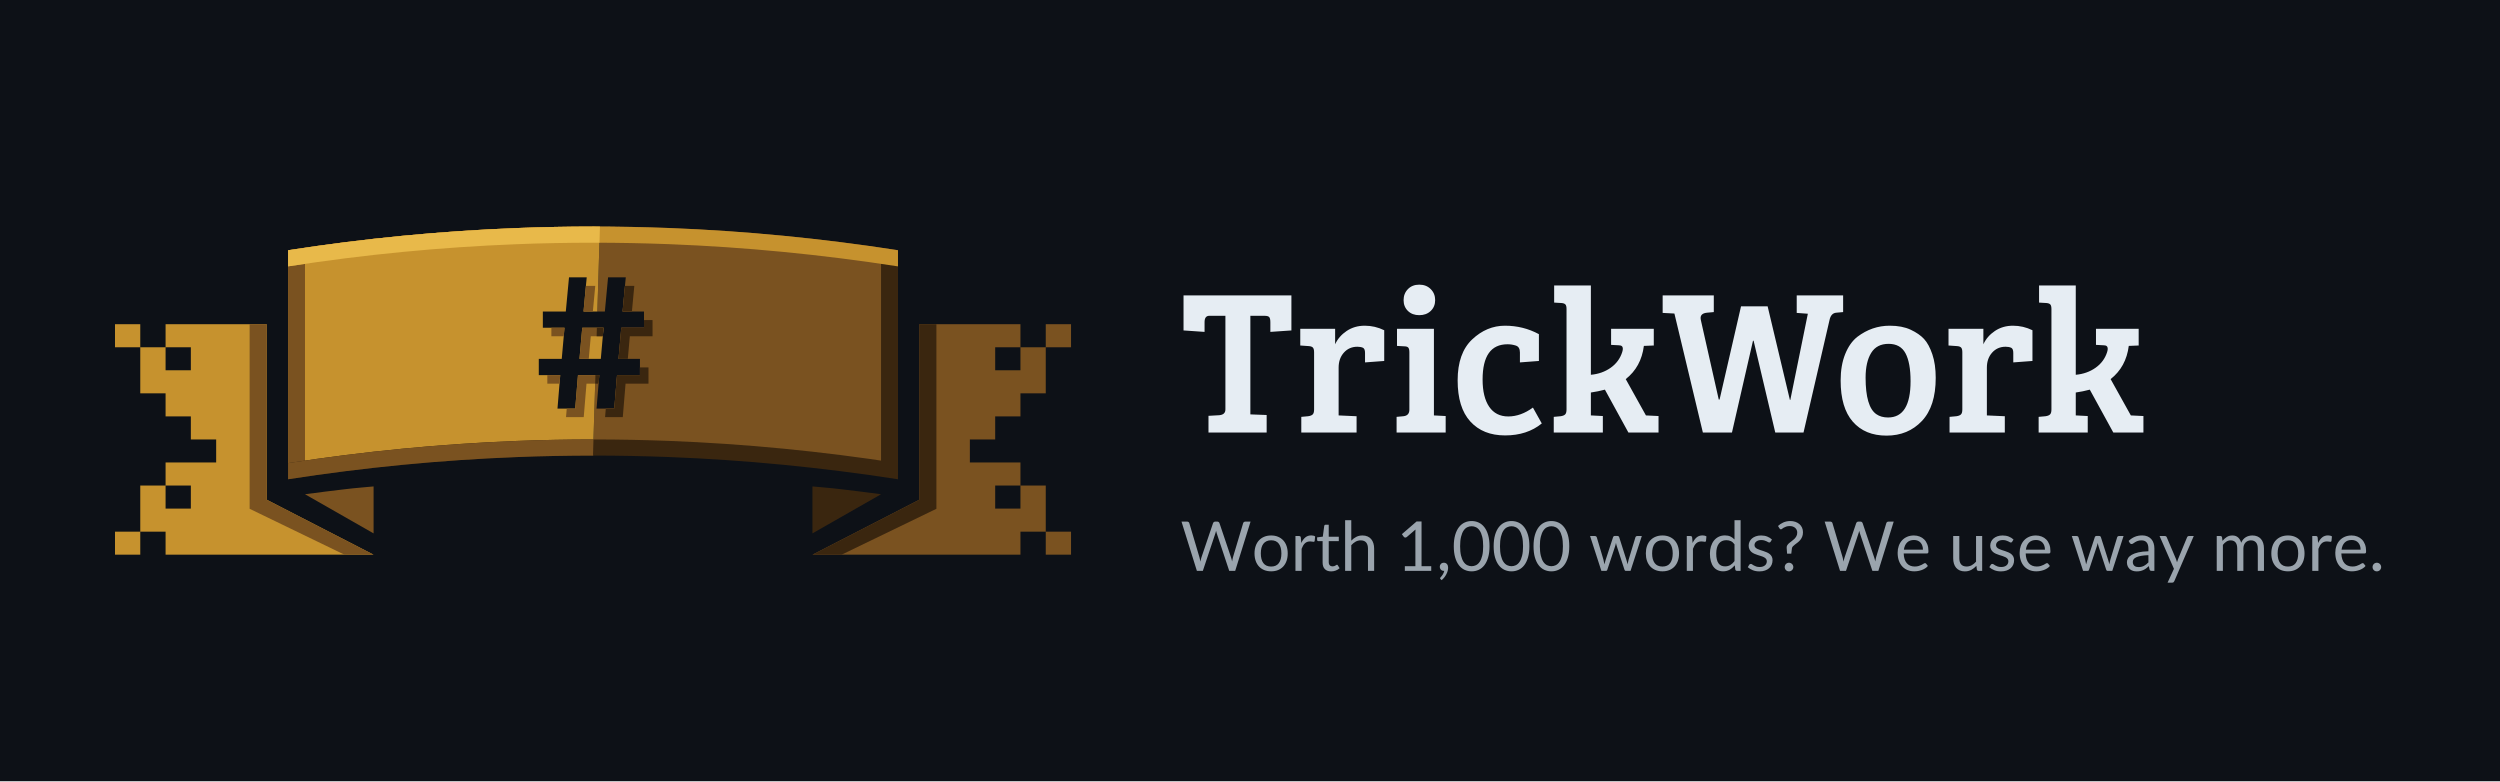
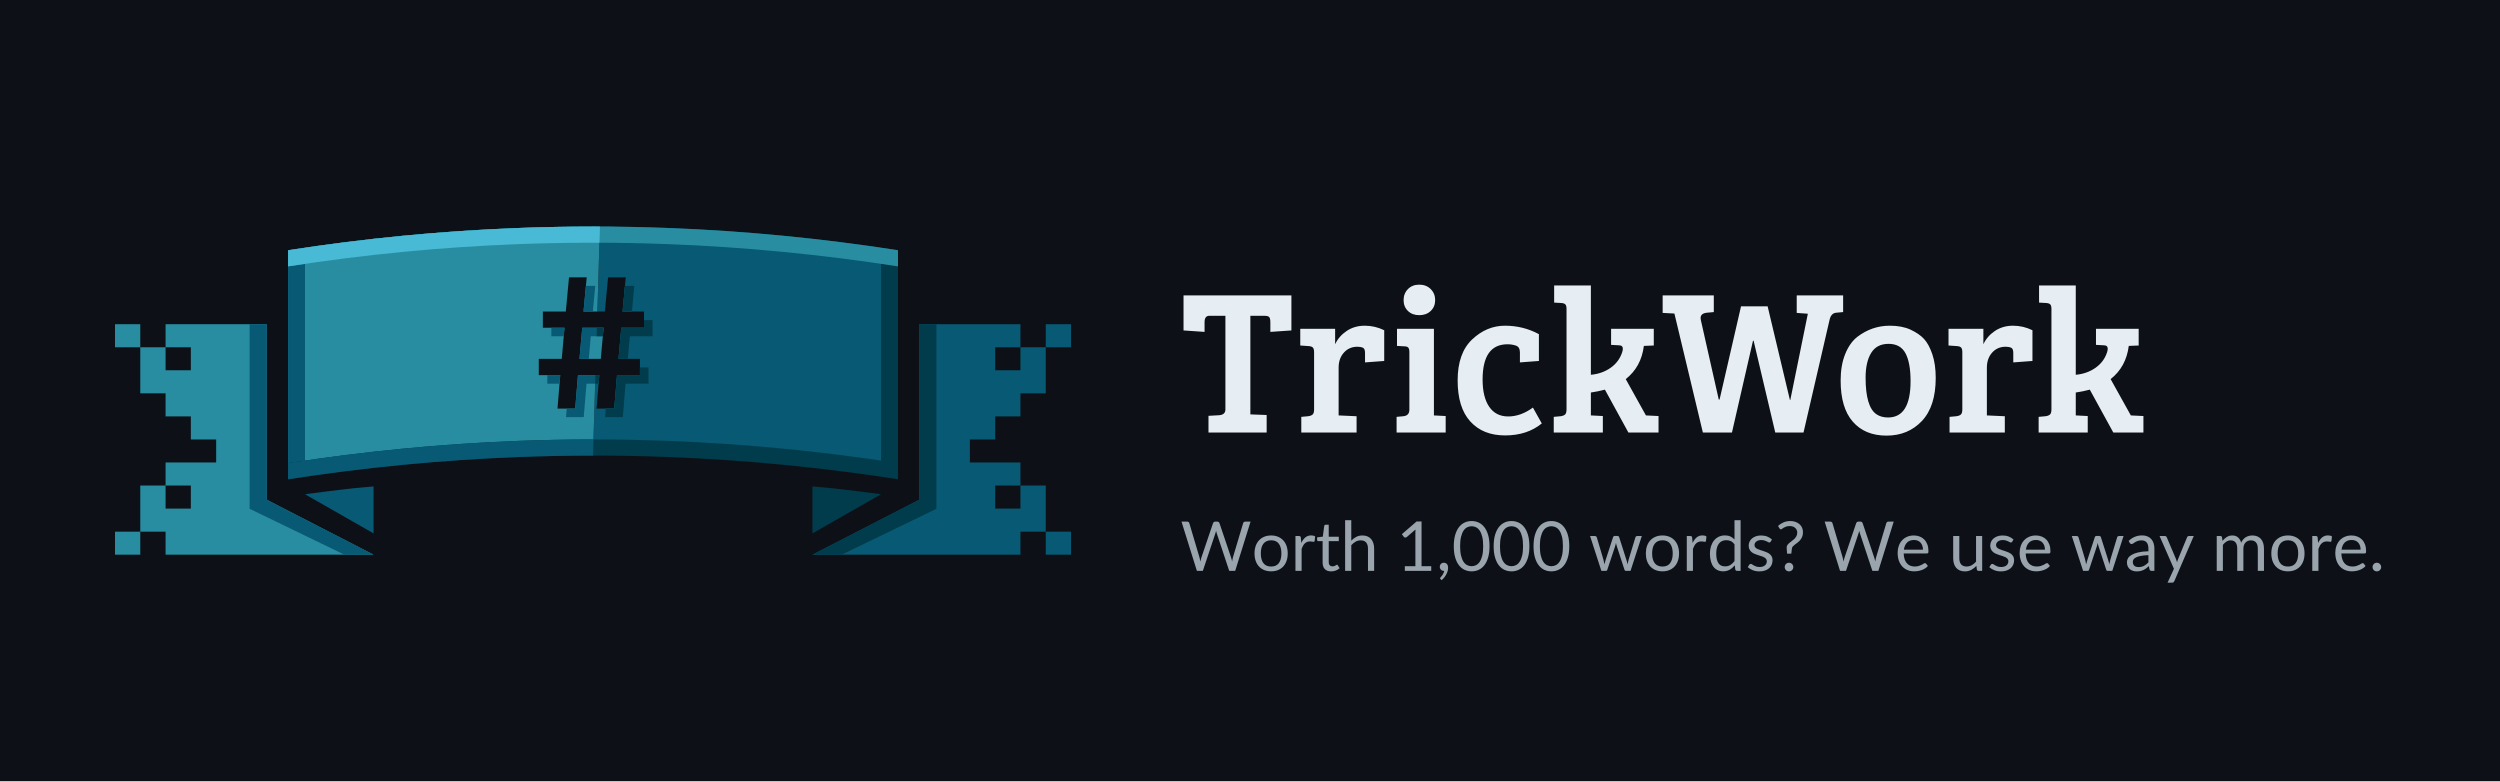
<svg xmlns="http://www.w3.org/2000/svg" width="1600" height="500" viewBox="0 0 1600 500">
  <rect width="1600" height="500" fill="#0d1117" />
  <svg x="73.6" y="145.0" width="611.86" height="210" viewBox="0 0 223.97 76.87">
    <defs>
      <style>
      .cls-1 {
-         fill: #e8b94a;
+         fill: #288da0;
      }

      .cls-2 {
-         fill: #7a5220;
+         fill: #085973;
      }

      .cls-3 {
-         fill: #3a260f;
+         fill: #48bad5;
      }

      .cls-4 {
-         fill: #c6922e;
+         fill: #288da0;
+       }
+ 
+       .cls-5 {
+         fill: #003c4c;
+       }
+ 
+       .cls-6 {
+         fill: #085973;
+       }
+ 
+       .cls-7 {
+         fill: #003c4c;
      }
    </style>
    </defs>
-     <g id="reserve">
-       <g>
-         <path class="cls-3" d="M168.21,61.32l1.93.22c.31.04.61.07.92.11,1.26.15,2.53.3,3.8.46,2.16.27,2.45.3,4.6.6l-16.07,9.17v-11c.83.09,3.98.34,4.81.44Z" />
-         <path class="cls-2" d="M206.2,49.87v-5.4h5.92v-5.4h5.93v-10.8h-5.93v5.4h-5.92v-5.4h5.92v-5.4h-23.69v41.12l-25.03,12.88h48.72v-5.4h5.93v-10.8h-5.93v5.4h-5.92v-5.4h5.92v-5.4h-11.85v-5.4h5.93ZM218.05,71.47v5.4h5.92v-5.4h-5.92ZM218.05,22.87v5.4h5.92v-5.4h-5.92Z" />
-         <path class="cls-2" d="M55.76,61.32l-1.93.22c-.31.04-.61.07-.92.11-1.26.15-2.53.3-3.8.46-2.16.27-2.45.3-4.6.6l16.07,9.17v-11c-.83.09-3.98.34-4.81.44Z" />
-         <path class="cls-4" d="M35.54,63.99V22.87H11.85v5.4h5.92v5.4h-5.92v-5.4h-5.93v10.8h5.93v5.4h5.92v5.4h5.93v5.4h-11.85v5.4h5.92v5.4h-5.92v-5.4h-5.93v10.8h5.93v5.4h48.72l-25.03-12.88ZM0,71.47v5.4h5.92v-5.4H0ZM0,22.87v5.4h5.92v-5.4H0Z" />
-         <polygon class="cls-2" points="35.54 63.99 35.54 22.87 31.54 22.87 31.54 66.12 53.75 76.87 60.57 76.87 35.54 63.99" />
-         <polygon class="cls-3" points="188.43 63.99 188.43 22.87 192.43 22.87 192.43 66.12 170.22 76.87 163.4 76.87 188.43 63.99" />
-         <polygon class="cls-4" points="114.46 23.7 114.28 25.7 113.81 31 108.81 31 109.46 23.7 114.46 23.7" />
-         <path class="cls-2" d="M183.43,5.55v52.67c-1.22-.16-2.45-.31-3.67-.46-.1-.02-.2-.03-.3-.04-22.71-2.81-45.21-4.31-67.47-4.38-.59-.01-1.19-.01-1.78-.01h1.78l.1-3.46.4-13.07.06-2h.91l-.17,2-.48,5.85h4.15l.65-7.85h5.37v-3.8h-5.02l.65-7.3h5.32v-3.8h-5.02l.56-6,.19-2h-4.15l-.75,8h-1.76l.49-16.11.12-3.77c-.53-.01-1.05-.02-1.58-.02.61,0,1.21,0,1.82,0,.6,0,1.2,0,1.81.01.59,0,1.19.01,1.78.02.29,0,.59.01.89.01.91.01,1.82.02,2.73.04,2.89.06,5.78.14,8.68.25,17.9.69,35.79,2.43,53.69,5.21Z" />
-         <path class="cls-4" d="M113.61.02l-.12,3.77-.49,16.11h-3.24l.56-6,.19-2h-4.15l-.75,8h-5.38v3.8h5.08l-.18,2-.47,5.3h-5.38v3.8h5.03l-.17,2-.48,5.85h4.15l.65-7.85h4.09l-.06,2-.4,13.07-.1,3.46h-1.78c-1.48,0-2.97.01-4.45.02-2.88.02-5.76.07-8.63.15-4.5.11-8.99.28-13.46.52-2.75.14-5.49.31-8.22.5-4.07.28-8.14.61-12.19,1-1.67.15-3.34.32-5,.49-.15.02-.3.04-.45.05-1.52.17-3.03.33-4.55.51-2.92.34-5.84.7-8.75,1.09-1.32.18-2.65.37-3.97.56V5.55C58.42,2.77,76.29,1.04,94.16.35c2.98-.12,5.95-.21,8.93-.26,2.97-.06,5.95-.09,8.93-.09h.01c.53,0,1.05,0,1.58.02Z" />
-         <path class="cls-2" d="M108.46,34.8l-.65,7.85h-1.98l-.17,2h4.15l.65-7.85h2.83l.17-2h-5ZM109.46,23.7l-.65,7.3h2.18l.47-5.3h2.82l.18-2h-5ZM119.47,13.9l-.56,6h2.19l.56-6h-2.19ZM122.98,33v1.8h-5.37l-.65,7.85h-1.98l-.17,2h4.15l.65-7.85h5.37v-3.8h-2ZM123.93,21.9v1.8h-5.32l-.65,7.3h2.18l.47-5.3h5.32v-3.8h-2ZM110.32,13.9l-.56,6h2.19l.56-6h-2.19ZM102.23,23.7v2h2.9l.18-2h-3.08ZM101.28,34.8v2h2.86l.17-2h-3.03Z" />
-         <path class="cls-3" d="M112.55,34.8l-.06,2h.8l.17-2h-.91ZM112.89,23.7l-.06,2h1.45l.18-2h-1.57ZM119.47,13.9l-.56,6h2.19l.56-6h-2.19ZM122.98,33v1.8h-5.37l-.65,7.85h-1.98l-.17,2h4.15l.65-7.85h5.37v-3.8h-2ZM123.93,21.9v1.8h-5.32l-.65,7.3h2.18l.47-5.3h5.32v-3.8h-2Z" />
-         <path class="cls-2" d="M44.51,5.55C62.39,2.77,80.26,1.04,98.13.35c2.98-.12,5.95-.21,8.93-.26,2.18-.04,4.37-.05,6.55-.07h0c-.53-.01-1.05-.02-1.58-.02h-.01c-2.98,0-5.96.03-8.93.09-2.98.05-5.95.14-8.93.26-17.87.69-35.74,2.42-53.62,5.2v52.67c1.32-.19,2.64-.36,3.97-.54V5.55Z" />
-         <path class="cls-3" d="M183.43,6.26l-3.97-1.12v52.67c1.32-.19,2.64-.36,3.97-.54V6.26Z" />
-         <path class="cls-4" d="M129.74.34c-2.9-.11-5.79-.19-8.68-.25-3.01-.06-6.02-.09-9.03-.09h-.01c-2.98,0-5.96.03-8.93.09-2.98.05-5.95.14-8.93.26-17.87.69-35.74,2.42-53.62,5.2v3.78c17.88-2.78,35.75-4.51,53.62-5.2,2.98-.12,5.95-.21,8.93-.26,2.97-.06,5.95-.09,8.93-.09h.01c3.01,0,6.02.03,9.03.09,2.89.06,5.78.14,8.68.25,17.9.69,35.79,2.43,53.69,5.21v-3.78c-17.9-2.78-35.79-4.52-53.69-5.21Z" />
-         <path class="cls-3" d="M129.74,50.21c-2.9-.11-5.79-.19-8.68-.25-3.01-.06-6.02-.09-9.03-.09h-.01c-2.98,0-5.96.03-8.93.09-2.98.05-5.95.14-8.93.26-17.87.69-35.74,2.42-53.62,5.2v3.78c17.88-2.78,35.75-4.51,53.62-5.2,2.98-.12,5.95-.21,8.93-.26,2.97-.06,5.95-.09,8.93-.09h.01c3.01,0,6.02.03,9.03.09,2.89.06,5.78.14,8.68.25,17.9.69,35.79,2.43,53.69,5.21v-3.78c-17.9-2.78-35.79-4.52-53.69-5.21Z" />
-         <path class="cls-1" d="M118.33.05c-2.41-.02-4.72-.03-4.72-.03l-.11,3.77c-.49-.01-.98-.01-1.47-.01h-.01c-2.98,0-5.96.03-8.93.09-2.98.05-5.95.14-8.93.26-17.87.69-35.74,2.42-53.62,5.2v-3.78C58.42,2.77,76.29,1.04,94.16.35c2.98-.12,5.95-.21,8.93-.26,2.97-.06,5.95-.09,8.93-.09h.01c2.1,0,4.2,0,6.3.05Z" />
-         <path class="cls-2" d="M111.99,53.33l.04.32h-.01c-2.98,0-5.96.03-8.93.09-2.98.05-5.95.14-8.93.26-17.87.69-35.74,2.42-53.62,5.2v-3.78c17.88-2.78,35.75-4.51,53.62-5.2,2.98-.12,5.95-.21,8.93-.26,2.97-.06,5.95-.09,8.93-.09h.07l-.1,3.46Z" />
-       </g>
+     <g id="trickwork">
+       <path class="cls-5" d="M168.21,61.32l1.93.22c.31.04.61.07.92.11,1.26.15,2.53.3,3.8.46,2.16.27,2.45.3,4.6.6l-16.07,9.17v-11c.83.09,3.98.34,4.81.44Z" />
+       <path class="cls-2" d="M206.2,49.87v-5.4h5.92v-5.4h5.93v-10.8h-5.93v5.4h-5.92v-5.4h5.92v-5.4h-23.69v41.12l-25.03,12.88h48.72v-5.4h5.93v-10.8h-5.93v5.4h-5.92v-5.4h5.92v-5.4h-11.85v-5.4h5.93ZM218.05,71.47v5.4h5.92v-5.4h-5.92ZM218.05,22.87v5.4h5.92v-5.4h-5.92Z" />
+       <path class="cls-2" d="M55.76,61.32l-1.93.22c-.31.04-.61.07-.92.11-1.26.15-2.53.3-3.8.46-2.16.27-2.45.3-4.6.6l16.07,9.17v-11c-.83.09-3.98.34-4.81.44Z" />
+       <path class="cls-1" d="M35.54,63.99V22.87H11.85v5.4h5.92v5.4h-5.92v-5.4h-5.93v10.8h5.93v5.4h5.92v5.4h5.93v5.4h-11.85v5.4h5.92v5.4h-5.92v-5.4h-5.93v10.8h5.93v5.4h48.72l-25.03-12.88ZM0,71.47v5.4h5.92v-5.4H0ZM0,22.87v5.4h5.92v-5.4H0Z" />
+       <polygon class="cls-2" points="35.54 63.99 35.54 22.87 31.54 22.87 31.54 66.12 53.75 76.87 60.57 76.87 35.54 63.99" />
+       <polygon class="cls-5" points="188.43 63.99 188.43 22.87 192.43 22.87 192.43 66.12 170.22 76.87 163.4 76.87 188.43 63.99" />
+       <polygon class="cls-4" points="114.46 23.7 114.28 25.7 113.81 31 108.81 31 109.46 23.7 114.46 23.7" />
+       <path class="cls-2" d="M183.43,5.55v52.67c-1.22-.16-2.45-.31-3.67-.46-.1-.02-.2-.03-.3-.04-22.71-2.81-45.21-4.31-67.47-4.38-.59-.01-1.19-.01-1.78-.01h1.78l.1-3.46.4-13.07.06-2h.91l-.17,2-.48,5.85h4.15l.65-7.85h5.37v-3.8h-5.02l.65-7.3h5.32v-3.8h-5.02l.56-6,.19-2h-4.15l-.75,8h-1.76l.49-16.11.12-3.77c-.53-.01-1.05-.02-1.58-.02.61,0,1.21,0,1.82,0,.6,0,1.2,0,1.81.01.59,0,1.19.01,1.78.02.29,0,.59.01.89.01.91.01,1.82.02,2.73.04,2.89.06,5.78.14,8.68.25,17.9.69,35.79,2.43,53.69,5.21Z" />
+       <path class="cls-1" d="M113.61.02l-.12,3.77-.49,16.11h-3.24l.56-6,.19-2h-4.15l-.75,8h-5.38v3.8h5.08l-.18,2-.47,5.3h-5.38v3.8h5.03l-.17,2-.48,5.85h4.15l.65-7.85h4.09l-.06,2-.4,13.07-.1,3.46h-1.78c-1.48,0-2.97.01-4.45.02-2.88.02-5.76.07-8.63.15-4.5.11-8.99.28-13.46.52-2.75.14-5.49.31-8.22.5-4.07.28-8.14.61-12.19,1-1.67.15-3.34.32-5,.49-.15.02-.3.04-.45.05-1.52.17-3.03.33-4.55.51-2.92.34-5.84.7-8.75,1.09-1.32.18-2.65.37-3.97.56V5.55C58.42,2.77,76.29,1.04,94.16.35c2.98-.12,5.95-.21,8.93-.26,2.97-.06,5.95-.09,8.93-.09h.01c.53,0,1.05,0,1.58.02Z" />
+       <path class="cls-6" d="M108.46,34.8l-.65,7.85h-1.98l-.17,2h4.15l.65-7.85h2.83l.17-2h-5ZM109.46,23.7l-.65,7.3h2.18l.47-5.3h2.82l.18-2h-5ZM119.47,13.9l-.56,6h2.19l.56-6h-2.19ZM122.98,33v1.8h-5.37l-.65,7.85h-1.98l-.17,2h4.15l.65-7.85h5.37v-3.8h-2ZM123.93,21.9v1.8h-5.32l-.65,7.3h2.18l.47-5.3h5.32v-3.8h-2ZM110.32,13.9l-.56,6h2.19l.56-6h-2.19ZM102.23,23.7v2h2.9l.18-2h-3.08ZM101.28,34.8v2h2.86l.17-2h-3.03Z" />
+       <path class="cls-7" d="M112.55,34.8l-.06,2h.8l.17-2h-.91ZM112.89,23.7l-.06,2h1.45l.18-2h-1.57ZM119.47,13.9l-.56,6h2.19l.56-6h-2.19ZM122.98,33v1.8h-5.37l-.65,7.85h-1.98l-.17,2h4.15l.65-7.85h5.37v-3.8h-2ZM123.93,21.9v1.8h-5.32l-.65,7.3h2.18l.47-5.3h5.32v-3.8h-2Z" />
+       <path class="cls-2" d="M44.51,5.55C62.39,2.77,80.26,1.04,98.13.35c2.98-.12,5.95-.21,8.93-.26,2.18-.04,4.37-.05,6.55-.07h0c-.53-.01-1.05-.02-1.58-.02h-.01c-2.98,0-5.96.03-8.93.09-2.98.05-5.95.14-8.93.26-17.87.69-35.74,2.42-53.62,5.2v52.67c1.32-.19,2.64-.36,3.97-.54V5.55Z" />
+       <path class="cls-7" d="M183.43,6.26l-3.97-1.12v52.67c1.32-.19,2.64-.36,3.97-.54V6.26Z" />
+       <path class="cls-1" d="M129.74.34c-2.9-.11-5.79-.19-8.68-.25-3.01-.06-6.02-.09-9.03-.09h-.01c-2.98,0-5.96.03-8.93.09-2.98.05-5.95.14-8.93.26-17.87.69-35.74,2.42-53.62,5.2v3.78c17.88-2.78,35.75-4.51,53.62-5.2,2.98-.12,5.95-.21,8.93-.26,2.97-.06,5.95-.09,8.93-.09h.01c3.01,0,6.02.03,9.03.09,2.89.06,5.78.14,8.68.25,17.9.69,35.79,2.43,53.69,5.21v-3.78c-17.9-2.78-35.79-4.52-53.69-5.21Z" />
+       <path class="cls-5" d="M129.74,50.21c-2.9-.11-5.79-.19-8.68-.25-3.01-.06-6.02-.09-9.03-.09h-.01c-2.98,0-5.96.03-8.93.09-2.98.05-5.95.14-8.93.26-17.87.69-35.74,2.42-53.62,5.2v3.78c17.88-2.78,35.75-4.51,53.62-5.2,2.98-.12,5.95-.21,8.93-.26,2.97-.06,5.95-.09,8.93-.09h.01c3.01,0,6.02.03,9.03.09,2.89.06,5.78.14,8.68.25,17.9.69,35.79,2.43,53.69,5.21v-3.78c-17.9-2.78-35.79-4.52-53.69-5.21Z" />
+       <path class="cls-3" d="M118.33.05c-2.41-.02-4.72-.03-4.72-.03l-.11,3.77c-.49-.01-.98-.01-1.47-.01h-.01c-2.98,0-5.96.03-8.93.09-2.98.05-5.95.14-8.93.26-17.87.69-35.74,2.42-53.62,5.2v-3.78C58.42,2.77,76.29,1.04,94.16.35c2.98-.12,5.95-.21,8.93-.26,2.97-.06,5.95-.09,8.93-.09h.01c2.1,0,4.2,0,6.3.05Z" />
+       <path class="cls-2" d="M111.99,53.33l.04.32h-.01c-2.98,0-5.96.03-8.93.09-2.98.05-5.95.14-8.93.26-17.87.69-35.74,2.42-53.62,5.2v-3.78c17.88-2.78,35.75-4.51,53.62-5.2,2.98-.12,5.95-.21,8.93-.26,2.97-.06,5.95-.09,8.93-.09h.07l-.1,3.46Z" />
    </g>
  </svg>
  <path d="M784.26 262.04L784.26 202.11L773.96 202.11Q770.92 202.11 770.92 206.20L770.92 212.41L757.46 211.48L757.46 189.04L826.50 189.04L826.50 211.48L813.03 212.41L813.03 206.20Q813.03 203.96 812.37 203.03Q811.71 202.11 809.20 202.11L800.23 202.11L800.23 265.21L810.66 265.60L810.66 276.82L773.43 276.82L773.43 266.13L780.43 265.73Q784.26 265.34 784.26 262.04M841.02 262.04L841.02 225.47Q841.02 223.36 840.29 222.50Q839.56 221.65 837.72 221.51L832.17 221.12L832.17 210.43L854.48 210.43L854.48 220.33Q856.86 215.18 861.87 211.81Q866.89 208.45 873.42 208.45Q879.96 208.45 885.90 211.35L885.90 231.02L873.62 231.94L873.62 225.87Q873.62 223.23 872.30 222.57Q870.85 221.91 868.74 221.91Q863.46 221.91 860.09 225.67Q856.72 229.43 856.72 235.24L856.72 265.87L868.21 266.39L868.21 276.82L832.83 276.82L832.83 266.79L837.19 266.39Q839.17 266.13 840.09 265.27Q841.02 264.41 841.02 262.04M894.08 210.43L917.71 210.43L917.71 265.87L925.23 266.26L925.23 276.82L893.82 276.82L893.82 266.79L898.17 266.39Q902 266 902 262.17L902 225.47Q902 223.23 901.27 222.44Q900.55 221.65 898.70 221.65L894.08 221.38L894.08 210.43M901.08 199.01Q898.30 196.30 898.30 192.08Q898.30 187.85 901.08 185.02Q903.85 182.18 908.34 182.18Q912.82 182.18 915.66 185.02Q918.50 187.85 918.50 192.08Q918.50 196.30 915.66 199.01Q912.82 201.71 908.34 201.71Q903.85 201.71 901.08 199.01M948.86 242.90Q948.86 254.12 953.08 260.32Q957.31 266.53 965.29 266.53Q973.28 266.53 981.07 260.85L986.74 271.01Q977.37 278.67 963.25 278.67Q949.12 278.67 941.01 269.76Q932.89 260.85 932.89 243.43Q932.89 226 942.19 217.22Q951.50 208.45 963.18 208.45Q974.86 208.45 984.90 213.86L984.90 231.02L972.75 231.94L972.75 225.61Q972.75 222.04 970.18 221.18Q967.60 220.33 964.83 220.33Q948.86 220.33 948.86 242.90M1002.58 262.04L1002.58 197.75Q1002.58 195.64 1001.86 194.85Q1001.13 194.06 999.28 193.93L994.66 193.66L994.66 182.71L1018.16 182.71L1018.16 239.86Q1025.42 239.20 1030.83 235.37Q1036.24 231.55 1038.22 225.34Q1038.62 224.02 1038.62 223.23Q1038.62 220.99 1036.11 220.99L1031.10 220.72L1031.10 210.43L1058.42 210.43L1058.42 221.12L1052.08 221.38Q1050.37 234.85 1040.47 242.63L1053.40 265.87L1061.46 266.26L1061.46 276.82L1042.18 276.82L1027.14 249.37Q1022.78 250.55 1018.16 251.21L1018.16 265.87L1018.29 265.87L1025.82 266.26L1025.82 276.82L994.40 276.82L994.40 266.79L998.76 266.39Q1000.74 266.13 1001.66 265.27Q1002.58 264.41 1002.58 262.04M1179.60 189.04L1179.60 199.73L1175.24 200.13Q1171.81 200.39 1170.88 204.88L1154.25 276.82L1136.17 276.82L1122.31 218.08L1121.91 218.08L1108.45 276.82L1089.84 276.82L1071.62 200.66L1064.10 200.26L1064.10 189.04L1096.83 189.04L1096.83 199.73L1092.48 200.13Q1088.38 200.53 1088.38 203.56Q1088.38 204.09 1088.52 204.75L1100 255.70L1100.53 255.70L1114.26 196.04L1131.28 196.04L1145.54 255.97L1145.80 255.97L1157.02 200.79L1149.90 200.26L1149.90 189.04L1179.60 189.04M1208.37 267.19Q1222.76 267.19 1222.76 243.95Q1222.76 232.21 1219.53 226.13Q1216.29 220.06 1208.70 220.06Q1201.11 220.06 1197.55 225.87Q1193.98 231.68 1193.98 241.71Q1193.98 260.32 1200.85 265.07Q1203.88 267.19 1208.37 267.19M1178.01 243.56Q1178.01 233.79 1180.92 226.60Q1183.82 219.40 1188.70 215.57Q1198.08 208.45 1209.43 208.45Q1217.35 208.45 1222.83 211.02Q1228.30 213.59 1231.41 216.96Q1234.51 220.33 1236.69 226.73Q1238.86 233.13 1238.86 241.84Q1238.86 260.06 1230.02 269.43Q1221.18 278.80 1207.38 278.80Q1193.59 278.80 1185.80 269.89Q1178.01 260.98 1178.01 243.56M1255.89 262.04L1255.89 225.47Q1255.89 223.36 1255.17 222.50Q1254.44 221.65 1252.59 221.51L1247.05 221.12L1247.05 210.43L1269.36 210.43L1269.36 220.33Q1271.73 215.18 1276.75 211.81Q1281.76 208.45 1288.30 208.45Q1294.83 208.45 1300.77 211.35L1300.77 231.02L1288.50 231.94L1288.50 225.87Q1288.50 223.23 1287.18 222.57Q1285.72 221.91 1283.61 221.91Q1278.33 221.91 1274.97 225.67Q1271.60 229.43 1271.60 235.24L1271.60 265.87L1283.08 266.39L1283.08 276.82L1247.71 276.82L1247.71 266.79L1252.06 266.39Q1254.04 266.13 1254.97 265.27Q1255.89 264.41 1255.89 262.04M1312.92 262.04L1312.92 197.75Q1312.92 195.64 1312.19 194.85Q1311.46 194.06 1309.62 193.93L1305 193.66L1305 182.71L1328.49 182.71L1328.49 239.86Q1335.75 239.20 1341.16 235.37Q1346.58 231.55 1348.56 225.34Q1348.95 224.02 1348.95 223.23Q1348.95 220.99 1346.44 220.99L1341.43 220.72L1341.43 210.43L1368.75 210.43L1368.75 221.12L1362.42 221.38Q1360.70 234.85 1350.80 242.63L1363.74 265.87L1371.79 266.26L1371.79 276.82L1352.52 276.82L1337.47 249.37Q1333.11 250.55 1328.49 251.21L1328.49 265.87L1328.62 265.87L1336.15 266.26L1336.15 276.82L1304.73 276.82L1304.73 266.79L1309.09 266.39Q1311.07 266.13 1311.99 265.27Q1312.92 264.41 1312.92 262.04" fill="#e6edf3" />
  <path d="M797.04 333.82L800.36 333.82L790.53 365.34L786.70 365.34L778.71 341.30Q778.60 340.94 778.50 340.55Q778.40 340.15 778.29 339.71Q778.18 340.15 778.07 340.55Q777.96 340.94 777.85 341.30L769.82 365.34L766 365.34L756.16 333.82L759.70 333.82Q760.28 333.82 760.66 334.10Q761.05 334.39 761.16 334.83L767.67 356.74Q767.82 357.33 767.96 358.02Q768.11 358.70 768.24 359.47Q768.39 358.70 768.56 358Q768.72 357.31 768.92 356.74L776.34 334.83Q776.47 334.45 776.85 334.13Q777.24 333.82 777.79 333.82L779.02 333.82Q779.59 333.82 779.94 334.10Q780.30 334.39 780.47 334.83L787.86 356.74Q788.06 357.31 788.23 357.97Q788.39 358.63 788.55 359.36Q788.66 358.63 788.79 357.97Q788.92 357.31 789.07 356.74L795.61 334.83Q795.72 334.43 796.10 334.12Q796.49 333.82 797.04 333.82M813.54 342.70Q815.98 342.70 817.94 343.52Q819.90 344.33 821.28 345.83Q822.67 347.32 823.40 349.45Q824.14 351.57 824.14 354.19Q824.14 356.83 823.40 358.94Q822.67 361.05 821.28 362.55Q819.90 364.04 817.94 364.85Q815.98 365.65 813.54 365.65Q811.07 365.65 809.10 364.85Q807.14 364.04 805.75 362.55Q804.36 361.05 803.63 358.94Q802.89 356.83 802.89 354.19Q802.89 351.57 803.63 349.45Q804.36 347.32 805.75 345.83Q807.14 344.33 809.10 343.52Q811.07 342.70 813.54 342.70M813.54 362.59Q816.84 362.59 818.47 360.38Q820.09 358.17 820.09 354.21Q820.09 350.23 818.47 348.01Q816.84 345.78 813.54 345.78Q811.87 345.78 810.62 346.36Q809.38 346.93 808.55 348.01Q807.73 349.08 807.32 350.66Q806.92 352.23 806.92 354.21Q806.92 358.17 808.55 360.38Q810.19 362.59 813.54 362.59M832.55 344.13L832.81 347.52Q833.87 345.23 835.41 343.95Q836.95 342.66 839.17 342.66Q839.87 342.66 840.52 342.81Q841.17 342.97 841.68 343.30L841.39 346.22Q841.26 346.77 840.73 346.77Q840.42 346.77 839.83 346.64Q839.23 346.51 838.49 346.51Q837.43 346.51 836.60 346.82Q835.78 347.13 835.13 347.73Q834.48 348.34 833.96 349.23Q833.45 350.12 833.03 351.26L833.03 365.34L829.09 365.34L829.09 343.06L831.34 343.06Q831.97 343.06 832.22 343.30Q832.46 343.54 832.55 344.13M851.95 365.69Q849.31 365.69 847.89 364.22Q846.47 362.75 846.47 359.97L846.47 346.33L843.79 346.33Q843.44 346.33 843.19 346.13Q842.95 345.92 842.95 345.48L842.95 343.91L846.60 343.45L847.51 336.57Q847.57 336.24 847.80 336.03Q848.03 335.82 848.41 335.82L850.39 335.82L850.39 343.50L856.83 343.50L856.83 346.33L850.39 346.33L850.39 359.71Q850.39 361.12 851.07 361.80Q851.75 362.48 852.83 362.48Q853.45 362.48 853.90 362.32Q854.35 362.15 854.68 361.95Q855.01 361.76 855.24 361.59Q855.47 361.43 855.65 361.43Q855.95 361.43 856.20 361.80L857.34 363.67Q856.33 364.62 854.90 365.15Q853.47 365.69 851.95 365.69M864.82 332.94L864.82 346.03Q866.25 344.51 867.99 343.61Q869.73 342.70 871.99 342.70Q873.82 342.70 875.21 343.31Q876.61 343.91 877.55 345.02Q878.48 346.14 878.97 347.70Q879.45 349.26 879.45 351.15L879.45 365.34L875.51 365.34L875.51 351.15Q875.51 348.62 874.36 347.22Q873.20 345.83 870.85 345.83Q869.11 345.83 867.60 346.66Q866.10 347.50 864.82 348.93L864.82 365.34L860.88 365.34L860.88 332.94L864.82 332.94M909.79 362.35L915.99 362.35L915.99 365.34L899.10 365.34L899.10 362.35L905.85 362.35L905.85 340.86Q905.85 339.89 905.92 338.90L900.31 343.72Q900.02 343.96 899.73 344.01Q899.45 344.07 899.21 344.02Q898.96 343.98 898.75 343.85Q898.55 343.72 898.44 343.56L897.20 341.87L906.60 333.75L909.79 333.75L909.79 362.35M922.64 371.30L921.98 370.67Q921.80 370.51 921.73 370.38Q921.67 370.25 921.67 370.05Q921.67 369.90 921.77 369.74Q921.87 369.59 922 369.46Q922.22 369.21 922.56 368.82Q922.90 368.42 923.25 367.88Q923.60 367.34 923.90 366.69Q924.20 366.05 924.33 365.32Q924.26 365.34 924.19 365.34Q924.11 365.34 924.04 365.34Q922.90 365.34 922.18 364.58Q921.47 363.82 921.47 362.64Q921.47 361.60 922.18 360.88Q922.90 360.15 924.09 360.15Q924.75 360.15 925.25 360.39Q925.76 360.63 926.10 361.06Q926.44 361.49 926.62 362.05Q926.79 362.61 926.79 363.27Q926.79 364.26 926.52 365.33Q926.24 366.40 925.70 367.44Q925.17 368.49 924.40 369.48Q923.63 370.47 922.64 371.30M953.30 349.59Q953.30 353.73 952.41 356.75Q951.52 359.78 949.98 361.76Q948.44 363.74 946.34 364.70Q944.24 365.67 941.84 365.67Q939.42 365.67 937.34 364.70Q935.26 363.74 933.72 361.76Q932.18 359.78 931.30 356.75Q930.42 353.73 930.42 349.59Q930.42 345.45 931.30 342.42Q932.18 339.38 933.72 337.39Q935.26 335.40 937.34 334.43Q939.42 333.46 941.84 333.46Q944.24 333.46 946.34 334.43Q948.44 335.40 949.98 337.39Q951.52 339.38 952.41 342.42Q953.30 345.45 953.30 349.59M949.23 349.59Q949.23 345.98 948.63 343.53Q948.02 341.08 947 339.58Q945.98 338.08 944.64 337.44Q943.29 336.79 941.84 336.79Q940.39 336.79 939.05 337.44Q937.71 338.08 936.69 339.58Q935.68 341.08 935.08 343.53Q934.47 345.98 934.47 349.59Q934.47 353.20 935.08 355.64Q935.68 358.08 936.69 359.58Q937.71 361.07 939.05 361.72Q940.39 362.37 941.84 362.37Q943.29 362.37 944.64 361.72Q945.98 361.07 947 359.58Q948.02 358.08 948.63 355.64Q949.23 353.20 949.23 349.59M978.82 349.59Q978.82 353.73 977.93 356.75Q977.04 359.78 975.50 361.76Q973.96 363.74 971.86 364.70Q969.76 365.67 967.36 365.67Q964.94 365.67 962.86 364.70Q960.78 363.74 959.24 361.76Q957.70 359.78 956.82 356.75Q955.94 353.73 955.94 349.59Q955.94 345.45 956.82 342.42Q957.70 339.38 959.24 337.39Q960.78 335.40 962.86 334.43Q964.94 333.46 967.36 333.46Q969.76 333.46 971.86 334.43Q973.96 335.40 975.50 337.39Q977.04 339.38 977.93 342.42Q978.82 345.45 978.82 349.59M974.75 349.59Q974.75 345.98 974.15 343.53Q973.54 341.08 972.52 339.58Q971.50 338.08 970.16 337.44Q968.81 336.79 967.36 336.79Q965.91 336.79 964.57 337.44Q963.23 338.08 962.21 339.58Q961.20 341.08 960.60 343.53Q959.99 345.98 959.99 349.59Q959.99 353.20 960.60 355.64Q961.20 358.08 962.21 359.58Q963.23 361.07 964.57 361.72Q965.91 362.37 967.36 362.37Q968.81 362.37 970.16 361.72Q971.50 361.07 972.52 359.58Q973.54 358.08 974.15 355.64Q974.75 353.20 974.75 349.59M1004.34 349.59Q1004.34 353.73 1003.45 356.75Q1002.56 359.78 1001.02 361.76Q999.48 363.74 997.38 364.70Q995.28 365.67 992.88 365.67Q990.46 365.67 988.38 364.70Q986.30 363.74 984.76 361.76Q983.22 359.78 982.34 356.75Q981.46 353.73 981.46 349.59Q981.46 345.45 982.34 342.42Q983.22 339.38 984.76 337.39Q986.30 335.40 988.38 334.43Q990.46 333.46 992.88 333.46Q995.28 333.46 997.38 334.43Q999.48 335.40 1001.02 337.39Q1002.56 339.38 1003.45 342.42Q1004.34 345.45 1004.34 349.59M1000.27 349.59Q1000.27 345.98 999.67 343.53Q999.06 341.08 998.04 339.58Q997.02 338.08 995.68 337.44Q994.33 336.79 992.88 336.79Q991.43 336.79 990.09 337.44Q988.75 338.08 987.73 339.58Q986.72 341.08 986.12 343.53Q985.51 345.98 985.51 349.59Q985.51 353.20 986.12 355.64Q986.72 358.08 987.73 359.58Q988.75 361.07 990.09 361.72Q991.43 362.37 992.88 362.37Q994.33 362.37 995.68 361.72Q997.02 361.07 998.04 359.58Q999.06 358.08 999.67 355.64Q1000.27 353.20 1000.27 349.59M1047.82 343.06L1050.76 343.06L1043.55 365.34L1040.45 365.34Q1039.87 365.34 1039.65 364.59L1034.73 349.48Q1034.55 348.97 1034.44 348.46Q1034.33 347.94 1034.22 347.43Q1034.11 347.94 1034 348.46Q1033.89 348.97 1033.71 349.50L1028.70 364.59Q1028.50 365.34 1027.82 365.34L1024.87 365.34L1017.65 343.06L1020.73 343.06Q1021.20 343.06 1021.51 343.30Q1021.83 343.54 1021.94 343.87L1026.21 358.21Q1026.59 359.80 1026.81 361.21Q1027 360.48 1027.21 359.73Q1027.42 358.98 1027.66 358.21L1032.37 343.78Q1032.48 343.45 1032.76 343.23Q1033.03 343.01 1033.43 343.01L1035.14 343.01Q1035.58 343.01 1035.87 343.23Q1036.16 343.45 1036.27 343.78L1040.86 358.21Q1041.11 358.98 1041.30 359.73Q1041.50 360.48 1041.68 361.21Q1041.79 360.48 1041.95 359.74Q1042.12 359.01 1042.32 358.21L1046.67 343.87Q1046.78 343.52 1047.09 343.29Q1047.40 343.06 1047.82 343.06M1063.99 342.70Q1066.43 342.70 1068.39 343.52Q1070.34 344.33 1071.73 345.83Q1073.12 347.32 1073.85 349.45Q1074.59 351.57 1074.59 354.19Q1074.59 356.83 1073.85 358.94Q1073.12 361.05 1071.73 362.55Q1070.34 364.04 1068.39 364.85Q1066.43 365.65 1063.99 365.65Q1061.52 365.65 1059.55 364.85Q1057.58 364.04 1056.20 362.55Q1054.81 361.05 1054.07 358.94Q1053.34 356.83 1053.34 354.19Q1053.34 351.57 1054.07 349.45Q1054.81 347.32 1056.20 345.83Q1057.58 344.33 1059.55 343.52Q1061.52 342.70 1063.99 342.70M1063.99 362.59Q1067.29 362.59 1068.91 360.38Q1070.54 358.17 1070.54 354.21Q1070.54 350.23 1068.91 348.01Q1067.29 345.78 1063.99 345.78Q1062.31 345.78 1061.07 346.36Q1059.83 346.93 1059 348.01Q1058.18 349.08 1057.77 350.66Q1057.36 352.23 1057.36 354.21Q1057.36 358.17 1059 360.38Q1060.64 362.59 1063.99 362.59M1082.99 344.13L1083.26 347.52Q1084.31 345.23 1085.85 343.95Q1087.39 342.66 1089.62 342.66Q1090.32 342.66 1090.97 342.81Q1091.62 342.97 1092.12 343.30L1091.84 346.22Q1091.71 346.77 1091.18 346.77Q1090.87 346.77 1090.28 346.64Q1089.68 346.51 1088.93 346.51Q1087.88 346.51 1087.05 346.82Q1086.23 347.13 1085.58 347.73Q1084.93 348.34 1084.41 349.23Q1083.90 350.12 1083.48 351.26L1083.48 365.34L1079.54 365.34L1079.54 343.06L1081.78 343.06Q1082.42 343.06 1082.66 343.30Q1082.91 343.54 1082.99 344.13M1110.08 359.12L1110.08 348.36Q1108.98 346.88 1107.70 346.30Q1106.42 345.72 1104.84 345.72Q1101.74 345.72 1100.07 347.94Q1098.39 350.16 1098.39 354.28Q1098.39 356.45 1098.77 358Q1099.14 359.56 1099.87 360.56Q1100.59 361.56 1101.65 362.02Q1102.71 362.48 1104.05 362.48Q1105.98 362.48 1107.42 361.60Q1108.87 360.72 1110.08 359.12M1110.08 332.94L1113.99 332.94L1113.99 365.34L1111.66 365.34Q1110.82 365.34 1110.60 364.53L1110.25 361.82Q1108.82 363.54 1107 364.59Q1105.17 365.65 1102.77 365.65Q1100.86 365.65 1099.30 364.91Q1097.73 364.18 1096.63 362.75Q1095.53 361.32 1094.94 359.18Q1094.35 357.05 1094.35 354.28Q1094.35 351.81 1095.01 349.69Q1095.67 347.57 1096.90 346Q1098.13 344.44 1099.92 343.55Q1101.72 342.66 1103.96 342.66Q1106.01 342.66 1107.47 343.35Q1108.93 344.05 1110.08 345.28L1110.08 332.94M1134.06 345.30L1133.18 346.73Q1132.91 347.21 1132.36 347.21Q1132.03 347.21 1131.61 346.97Q1131.20 346.73 1130.59 346.43Q1129.99 346.14 1129.15 345.88Q1128.31 345.63 1127.17 345.63Q1126.18 345.63 1125.39 345.88Q1124.60 346.14 1124.03 346.58Q1123.47 347.02 1123.18 347.60Q1122.88 348.18 1122.88 348.86Q1122.88 349.72 1123.37 350.29Q1123.87 350.87 1124.68 351.28Q1125.50 351.70 1126.53 352.02Q1127.57 352.34 1128.65 352.70Q1129.74 353.07 1130.78 353.51Q1131.81 353.95 1132.63 354.61Q1133.44 355.27 1133.93 356.22Q1134.43 357.18 1134.43 358.52Q1134.43 360.06 1133.88 361.37Q1133.33 362.68 1132.25 363.64Q1131.17 364.59 1129.61 365.14Q1128.05 365.69 1126 365.69Q1123.67 365.69 1121.78 364.94Q1119.89 364.18 1118.57 362.99L1119.49 361.49Q1119.67 361.21 1119.91 361.05Q1120.15 360.90 1120.53 360.90Q1120.92 360.90 1121.36 361.21Q1121.80 361.51 1122.43 361.89Q1123.06 362.26 1123.96 362.57Q1124.86 362.88 1126.20 362.88Q1127.35 362.88 1128.20 362.58Q1129.06 362.28 1129.63 361.78Q1130.21 361.27 1130.48 360.61Q1130.76 359.95 1130.76 359.20Q1130.76 358.28 1130.26 357.68Q1129.77 357.07 1128.95 356.64Q1128.14 356.21 1127.09 355.89Q1126.05 355.57 1124.96 355.22Q1123.87 354.87 1122.82 354.42Q1121.78 353.97 1120.97 353.29Q1120.15 352.60 1119.66 351.60Q1119.16 350.60 1119.16 349.17Q1119.16 347.90 1119.69 346.72Q1120.22 345.54 1121.23 344.65Q1122.24 343.76 1123.72 343.23Q1125.19 342.70 1127.08 342.70Q1129.28 342.70 1131.03 343.40Q1132.78 344.09 1134.06 345.30M1138.96 338.28L1137.93 336.63Q1138.61 335.99 1139.43 335.42Q1140.26 334.85 1141.24 334.41Q1142.22 333.97 1143.35 333.72Q1144.48 333.46 1145.80 333.46Q1147.54 333.46 1149.03 333.97Q1150.51 334.48 1151.59 335.40Q1152.67 336.32 1153.28 337.64Q1153.90 338.96 1153.90 340.61Q1153.90 342.29 1153.40 343.50Q1152.91 344.71 1152.15 345.62Q1151.39 346.53 1150.50 347.20Q1149.61 347.87 1148.82 348.47Q1148.03 349.06 1147.46 349.66Q1146.90 350.25 1146.82 350.98L1146.42 354.34L1143.74 354.34L1143.47 350.69Q1143.38 349.70 1143.85 348.96Q1144.31 348.23 1145.06 347.58Q1145.80 346.93 1146.71 346.30Q1147.61 345.67 1148.39 344.90Q1149.17 344.13 1149.70 343.15Q1150.23 342.18 1150.23 340.81Q1150.23 339.87 1149.85 339.10Q1149.48 338.33 1148.84 337.79Q1148.20 337.25 1147.33 336.96Q1146.46 336.68 1145.47 336.68Q1144.13 336.68 1143.17 337.01Q1142.22 337.34 1141.56 337.73Q1140.90 338.13 1140.49 338.46Q1140.08 338.79 1139.82 338.79Q1139.27 338.79 1138.96 338.28M1142.22 362.92Q1142.22 362.35 1142.43 361.84Q1142.64 361.34 1143 360.96Q1143.36 360.59 1143.87 360.37Q1144.37 360.15 1144.95 360.15Q1145.52 360.15 1146.02 360.37Q1146.53 360.59 1146.90 360.96Q1147.28 361.34 1147.50 361.84Q1147.72 362.35 1147.72 362.92Q1147.72 363.52 1147.50 364.01Q1147.28 364.51 1146.90 364.88Q1146.53 365.25 1146.02 365.46Q1145.52 365.67 1144.95 365.67Q1144.37 365.67 1143.87 365.46Q1143.36 365.25 1143 364.88Q1142.64 364.51 1142.43 364.01Q1142.22 363.52 1142.22 362.92M1208.66 333.82L1211.98 333.82L1202.15 365.34L1198.32 365.34L1190.33 341.30Q1190.22 340.94 1190.12 340.55Q1190.02 340.15 1189.91 339.71Q1189.80 340.15 1189.69 340.55Q1189.58 340.94 1189.47 341.30L1181.44 365.34L1177.62 365.34L1167.78 333.82L1171.32 333.82Q1171.90 333.82 1172.28 334.10Q1172.67 334.39 1172.78 334.83L1179.29 356.74Q1179.44 357.33 1179.58 358.02Q1179.73 358.70 1179.86 359.47Q1180.01 358.70 1180.18 358Q1180.34 357.31 1180.54 356.74L1187.96 334.83Q1188.09 334.45 1188.47 334.13Q1188.86 333.82 1189.41 333.82L1190.64 333.82Q1191.21 333.82 1191.56 334.10Q1191.92 334.39 1192.09 334.83L1199.48 356.74Q1199.68 357.31 1199.85 357.97Q1200.01 358.63 1200.17 359.36Q1200.28 358.63 1200.41 357.97Q1200.54 357.31 1200.69 356.74L1207.23 334.83Q1207.34 334.43 1207.72 334.12Q1208.11 333.82 1208.66 333.82M1218.49 351.77L1230.68 351.77Q1230.68 350.40 1230.29 349.27Q1229.91 348.14 1229.17 347.31Q1228.44 346.49 1227.38 346.04Q1226.32 345.59 1224.98 345.59Q1222.17 345.59 1220.53 347.22Q1218.89 348.86 1218.49 351.77M1232.75 360.79L1233.85 362.22Q1233.12 363.10 1232.11 363.75Q1231.10 364.40 1229.94 364.81Q1228.79 365.23 1227.56 365.44Q1226.32 365.65 1225.11 365.65Q1222.80 365.65 1220.86 364.87Q1218.91 364.09 1217.49 362.58Q1216.07 361.07 1215.28 358.85Q1214.49 356.63 1214.49 353.75Q1214.49 351.42 1215.20 349.39Q1215.92 347.37 1217.26 345.88Q1218.60 344.40 1220.54 343.55Q1222.47 342.70 1224.89 342.70Q1226.90 342.70 1228.60 343.38Q1230.31 344.05 1231.55 345.31Q1232.79 346.58 1233.50 348.44Q1234.20 350.29 1234.20 352.67Q1234.20 353.59 1234 353.90Q1233.80 354.21 1233.25 354.21L1218.36 354.21Q1218.43 356.32 1218.94 357.88Q1219.46 359.45 1220.38 360.49Q1221.31 361.54 1222.58 362.05Q1223.86 362.57 1225.44 362.57Q1226.92 362.57 1227.98 362.23Q1229.05 361.89 1229.82 361.49Q1230.59 361.10 1231.11 360.75Q1231.63 360.41 1232 360.41Q1232.48 360.41 1232.75 360.79M1264.67 343.06L1268.59 343.06L1268.59 365.34L1266.25 365.34Q1265.42 365.34 1265.20 364.53L1264.89 362.13Q1263.44 363.74 1261.63 364.71Q1259.83 365.69 1257.50 365.69Q1255.67 365.69 1254.27 365.09Q1252.88 364.48 1251.93 363.38Q1250.99 362.28 1250.51 360.72Q1250.04 359.16 1250.04 357.27L1250.04 343.06L1253.96 343.06L1253.96 357.27Q1253.96 359.80 1255.11 361.18Q1256.27 362.57 1258.64 362.57Q1260.38 362.57 1261.89 361.75Q1263.39 360.92 1264.67 359.47L1264.67 343.06M1288.65 345.30L1287.77 346.73Q1287.51 347.21 1286.96 347.21Q1286.63 347.21 1286.21 346.97Q1285.79 346.73 1285.18 346.43Q1284.58 346.14 1283.74 345.88Q1282.91 345.63 1281.76 345.63Q1280.77 345.63 1279.98 345.88Q1279.19 346.14 1278.63 346.58Q1278.07 347.02 1277.77 347.60Q1277.47 348.18 1277.47 348.86Q1277.47 349.72 1277.97 350.29Q1278.46 350.87 1279.28 351.28Q1280.09 351.70 1281.13 352.02Q1282.16 352.34 1283.25 352.70Q1284.34 353.07 1285.37 353.51Q1286.41 353.95 1287.22 354.61Q1288.03 355.27 1288.53 356.22Q1289.02 357.18 1289.02 358.52Q1289.02 360.06 1288.47 361.37Q1287.92 362.68 1286.85 363.64Q1285.77 364.59 1284.21 365.14Q1282.64 365.69 1280.60 365.69Q1278.27 365.69 1276.37 364.94Q1274.48 364.18 1273.16 362.99L1274.09 361.49Q1274.26 361.21 1274.50 361.05Q1274.75 360.90 1275.12 360.90Q1275.52 360.90 1275.96 361.21Q1276.40 361.51 1277.02 361.89Q1277.65 362.26 1278.55 362.57Q1279.45 362.88 1280.80 362.88Q1281.94 362.88 1282.80 362.58Q1283.66 362.28 1284.23 361.78Q1284.80 361.27 1285.07 360.61Q1285.35 359.95 1285.35 359.20Q1285.35 358.28 1284.85 357.68Q1284.36 357.07 1283.55 356.64Q1282.73 356.21 1281.69 355.89Q1280.64 355.57 1279.55 355.22Q1278.46 354.87 1277.42 354.42Q1276.37 353.97 1275.56 353.29Q1274.75 352.60 1274.25 351.60Q1273.76 350.60 1273.76 349.17Q1273.76 347.90 1274.28 346.72Q1274.81 345.54 1275.82 344.65Q1276.84 343.76 1278.31 343.23Q1279.78 342.70 1281.68 342.70Q1283.88 342.70 1285.62 343.40Q1287.37 344.09 1288.65 345.30M1296.57 351.77L1308.76 351.77Q1308.76 350.40 1308.37 349.27Q1307.99 348.14 1307.25 347.31Q1306.51 346.49 1305.46 346.04Q1304.40 345.59 1303.06 345.59Q1300.24 345.59 1298.60 347.22Q1296.97 348.86 1296.57 351.77M1310.83 360.79L1311.93 362.22Q1311.20 363.10 1310.19 363.75Q1309.18 364.40 1308.02 364.81Q1306.87 365.23 1305.63 365.44Q1304.40 365.65 1303.19 365.65Q1300.88 365.65 1298.93 364.87Q1296.99 364.09 1295.57 362.58Q1294.15 361.07 1293.36 358.85Q1292.57 356.63 1292.57 353.75Q1292.57 351.42 1293.28 349.39Q1294 347.37 1295.34 345.88Q1296.68 344.40 1298.62 343.55Q1300.55 342.70 1302.97 342.70Q1304.97 342.70 1306.68 343.38Q1308.38 344.05 1309.63 345.31Q1310.87 346.58 1311.57 348.44Q1312.28 350.29 1312.28 352.67Q1312.28 353.59 1312.08 353.90Q1311.88 354.21 1311.33 354.21L1296.44 354.21Q1296.50 356.32 1297.02 357.88Q1297.54 359.45 1298.46 360.49Q1299.39 361.54 1300.66 362.05Q1301.94 362.57 1303.52 362.57Q1305 362.57 1306.06 362.23Q1307.13 361.89 1307.90 361.49Q1308.67 361.10 1309.19 360.75Q1309.70 360.41 1310.08 360.41Q1310.56 360.41 1310.83 360.79M1356.12 343.06L1359.07 343.06L1351.86 365.34L1348.75 365.34Q1348.18 365.34 1347.96 364.59L1343.03 349.48Q1342.86 348.97 1342.75 348.46Q1342.64 347.94 1342.53 347.43Q1342.42 347.94 1342.31 348.46Q1342.20 348.97 1342.02 349.50L1337.01 364.59Q1336.81 365.34 1336.13 365.34L1333.18 365.34L1325.96 343.06L1329.04 343.06Q1329.50 343.06 1329.82 343.30Q1330.14 343.54 1330.25 343.87L1334.52 358.21Q1334.89 359.80 1335.11 361.21Q1335.31 360.48 1335.52 359.73Q1335.73 358.98 1335.97 358.21L1340.68 343.78Q1340.79 343.45 1341.06 343.23Q1341.34 343.01 1341.74 343.01L1343.45 343.01Q1343.89 343.01 1344.18 343.23Q1344.46 343.45 1344.57 343.78L1349.17 358.21Q1349.41 358.98 1349.61 359.73Q1349.81 360.48 1349.99 361.21Q1350.10 360.48 1350.26 359.74Q1350.43 359.01 1350.62 358.21L1354.98 343.87Q1355.09 343.52 1355.40 343.29Q1355.71 343.06 1356.12 343.06M1374.98 359.93L1374.98 355.31Q1372.27 355.40 1370.37 355.74Q1368.47 356.08 1367.27 356.63Q1366.07 357.18 1365.53 357.93Q1364.99 358.68 1364.99 359.60Q1364.99 360.48 1365.28 361.12Q1365.56 361.76 1366.06 362.16Q1366.55 362.57 1367.22 362.76Q1367.89 362.94 1368.66 362.94Q1369.70 362.94 1370.56 362.73Q1371.41 362.53 1372.17 362.13Q1372.93 361.73 1373.62 361.18Q1374.32 360.63 1374.98 359.93M1363.03 347.46L1362.33 346.20Q1364.18 344.42 1366.31 343.54Q1368.44 342.66 1371.04 342.66Q1372.91 342.66 1374.36 343.28Q1375.81 343.89 1376.80 344.99Q1377.79 346.09 1378.30 347.65Q1378.81 349.22 1378.81 351.09L1378.81 365.34L1377.07 365.34Q1376.50 365.34 1376.19 365.15Q1375.88 364.97 1375.70 364.42L1375.26 362.31Q1374.38 363.12 1373.55 363.75Q1372.71 364.37 1371.79 364.80Q1370.86 365.23 1369.82 365.46Q1368.77 365.69 1367.50 365.69Q1366.20 365.69 1365.06 365.33Q1363.91 364.97 1363.06 364.24Q1362.22 363.52 1361.72 362.40Q1361.23 361.29 1361.23 359.78Q1361.23 358.46 1361.95 357.24Q1362.68 356.01 1364.31 355.07Q1365.94 354.12 1368.55 353.52Q1371.17 352.91 1374.98 352.82L1374.98 351.09Q1374.98 348.49 1373.86 347.16Q1372.73 345.83 1370.58 345.83Q1369.13 345.83 1368.15 346.19Q1367.17 346.55 1366.45 347Q1365.74 347.46 1365.22 347.82Q1364.70 348.18 1364.20 348.18Q1363.80 348.18 1363.52 347.97Q1363.23 347.76 1363.03 347.46M1400.89 343.06L1404 343.06L1391.57 371.92Q1391.37 372.36 1391.07 372.62Q1390.77 372.89 1390.16 372.89L1387.25 372.89L1391.32 364.04L1382.13 343.06L1385.52 343.06Q1386.02 343.06 1386.32 343.31Q1386.62 343.56 1386.73 343.87L1392.69 357.91Q1393.04 358.83 1393.28 359.84Q1393.59 358.81 1393.94 357.88L1399.73 343.87Q1399.86 343.52 1400.18 343.29Q1400.50 343.06 1400.89 343.06M1422.65 365.34L1418.71 365.34L1418.71 343.06L1421.07 343.06Q1421.90 343.06 1422.10 343.87L1422.39 346.16Q1423.62 344.64 1425.16 343.67Q1426.70 342.70 1428.72 342.70Q1430.97 342.70 1432.36 343.96Q1433.76 345.21 1434.38 347.35Q1434.86 346.14 1435.62 345.26Q1436.38 344.38 1437.33 343.80Q1438.27 343.23 1439.34 342.97Q1440.41 342.70 1441.51 342.70Q1443.27 342.70 1444.64 343.26Q1446.02 343.83 1446.97 344.90Q1447.93 345.98 1448.44 347.56Q1448.94 349.13 1448.94 351.15L1448.94 365.34L1445 365.34L1445 351.15Q1445 348.53 1443.86 347.18Q1442.72 345.83 1440.56 345.83Q1439.59 345.83 1438.72 346.17Q1437.85 346.51 1437.19 347.17Q1436.53 347.83 1436.15 348.83Q1435.76 349.83 1435.76 351.15L1435.76 365.34L1431.83 365.34L1431.83 351.15Q1431.83 348.47 1430.75 347.15Q1429.67 345.83 1427.60 345.83Q1426.15 345.83 1424.92 346.61Q1423.69 347.39 1422.65 348.73L1422.65 365.34M1464.30 342.70Q1466.74 342.70 1468.70 343.52Q1470.66 344.33 1472.04 345.83Q1473.43 347.32 1474.16 349.45Q1474.90 351.57 1474.90 354.19Q1474.90 356.83 1474.16 358.94Q1473.43 361.05 1472.04 362.55Q1470.66 364.04 1468.70 364.85Q1466.74 365.65 1464.30 365.65Q1461.83 365.65 1459.86 364.85Q1457.90 364.04 1456.51 362.55Q1455.12 361.05 1454.39 358.94Q1453.65 356.83 1453.65 354.19Q1453.65 351.57 1454.39 349.45Q1455.12 347.32 1456.51 345.83Q1457.90 344.33 1459.86 343.52Q1461.83 342.70 1464.30 342.70M1464.30 362.59Q1467.60 362.59 1469.23 360.38Q1470.85 358.17 1470.85 354.21Q1470.85 350.23 1469.23 348.01Q1467.60 345.78 1464.30 345.78Q1462.63 345.78 1461.38 346.36Q1460.14 346.93 1459.31 348.01Q1458.49 349.08 1458.08 350.66Q1457.68 352.23 1457.68 354.21Q1457.68 358.17 1459.31 360.38Q1460.95 362.59 1464.30 362.59M1483.31 344.13L1483.57 347.52Q1484.63 345.23 1486.17 343.95Q1487.71 342.66 1489.93 342.66Q1490.63 342.66 1491.28 342.81Q1491.93 342.97 1492.44 343.30L1492.15 346.22Q1492.02 346.77 1491.49 346.77Q1491.18 346.77 1490.59 346.64Q1489.99 346.51 1489.25 346.51Q1488.19 346.51 1487.36 346.82Q1486.54 347.13 1485.89 347.73Q1485.24 348.34 1484.72 349.23Q1484.21 350.12 1483.79 351.26L1483.79 365.34L1479.85 365.34L1479.85 343.06L1482.10 343.06Q1482.73 343.06 1482.98 343.30Q1483.22 343.54 1483.31 344.13M1498.60 351.77L1510.78 351.77Q1510.78 350.40 1510.40 349.27Q1510.01 348.14 1509.28 347.31Q1508.54 346.49 1507.48 346.04Q1506.43 345.59 1505.09 345.59Q1502.27 345.59 1500.63 347.22Q1498.99 348.86 1498.60 351.77M1512.85 360.79L1513.95 362.22Q1513.23 363.10 1512.21 363.75Q1511.20 364.40 1510.05 364.81Q1508.89 365.23 1507.66 365.44Q1506.43 365.65 1505.22 365.65Q1502.91 365.65 1500.96 364.87Q1499.01 364.09 1497.59 362.58Q1496.18 361.07 1495.38 358.85Q1494.59 356.63 1494.59 353.75Q1494.59 351.42 1495.31 349.39Q1496.02 347.37 1497.36 345.88Q1498.71 344.40 1500.64 343.55Q1502.58 342.70 1505 342.70Q1507 342.70 1508.70 343.38Q1510.41 344.05 1511.65 345.31Q1512.90 346.58 1513.60 348.44Q1514.30 350.29 1514.30 352.67Q1514.30 353.59 1514.11 353.90Q1513.91 354.21 1513.36 354.21L1498.46 354.21Q1498.53 356.32 1499.05 357.88Q1499.56 359.45 1500.49 360.49Q1501.41 361.54 1502.69 362.05Q1503.96 362.57 1505.55 362.57Q1507.02 362.57 1508.09 362.23Q1509.16 361.89 1509.93 361.49Q1510.70 361.10 1511.21 360.75Q1511.73 360.41 1512.10 360.41Q1512.59 360.41 1512.85 360.79M1518.44 362.92Q1518.44 362.35 1518.65 361.84Q1518.86 361.34 1519.22 360.96Q1519.58 360.59 1520.09 360.37Q1520.60 360.15 1521.17 360.15Q1521.74 360.15 1522.25 360.37Q1522.75 360.59 1523.13 360.96Q1523.50 361.34 1523.72 361.84Q1523.94 362.35 1523.94 362.92Q1523.94 363.52 1523.72 364.01Q1523.50 364.51 1523.13 364.88Q1522.75 365.25 1522.25 365.46Q1521.74 365.67 1521.17 365.67Q1520.60 365.67 1520.09 365.46Q1519.58 365.25 1519.22 364.88Q1518.86 364.51 1518.65 364.01Q1518.44 363.52 1518.44 362.92" fill="#9aa4ad" />
</svg>
